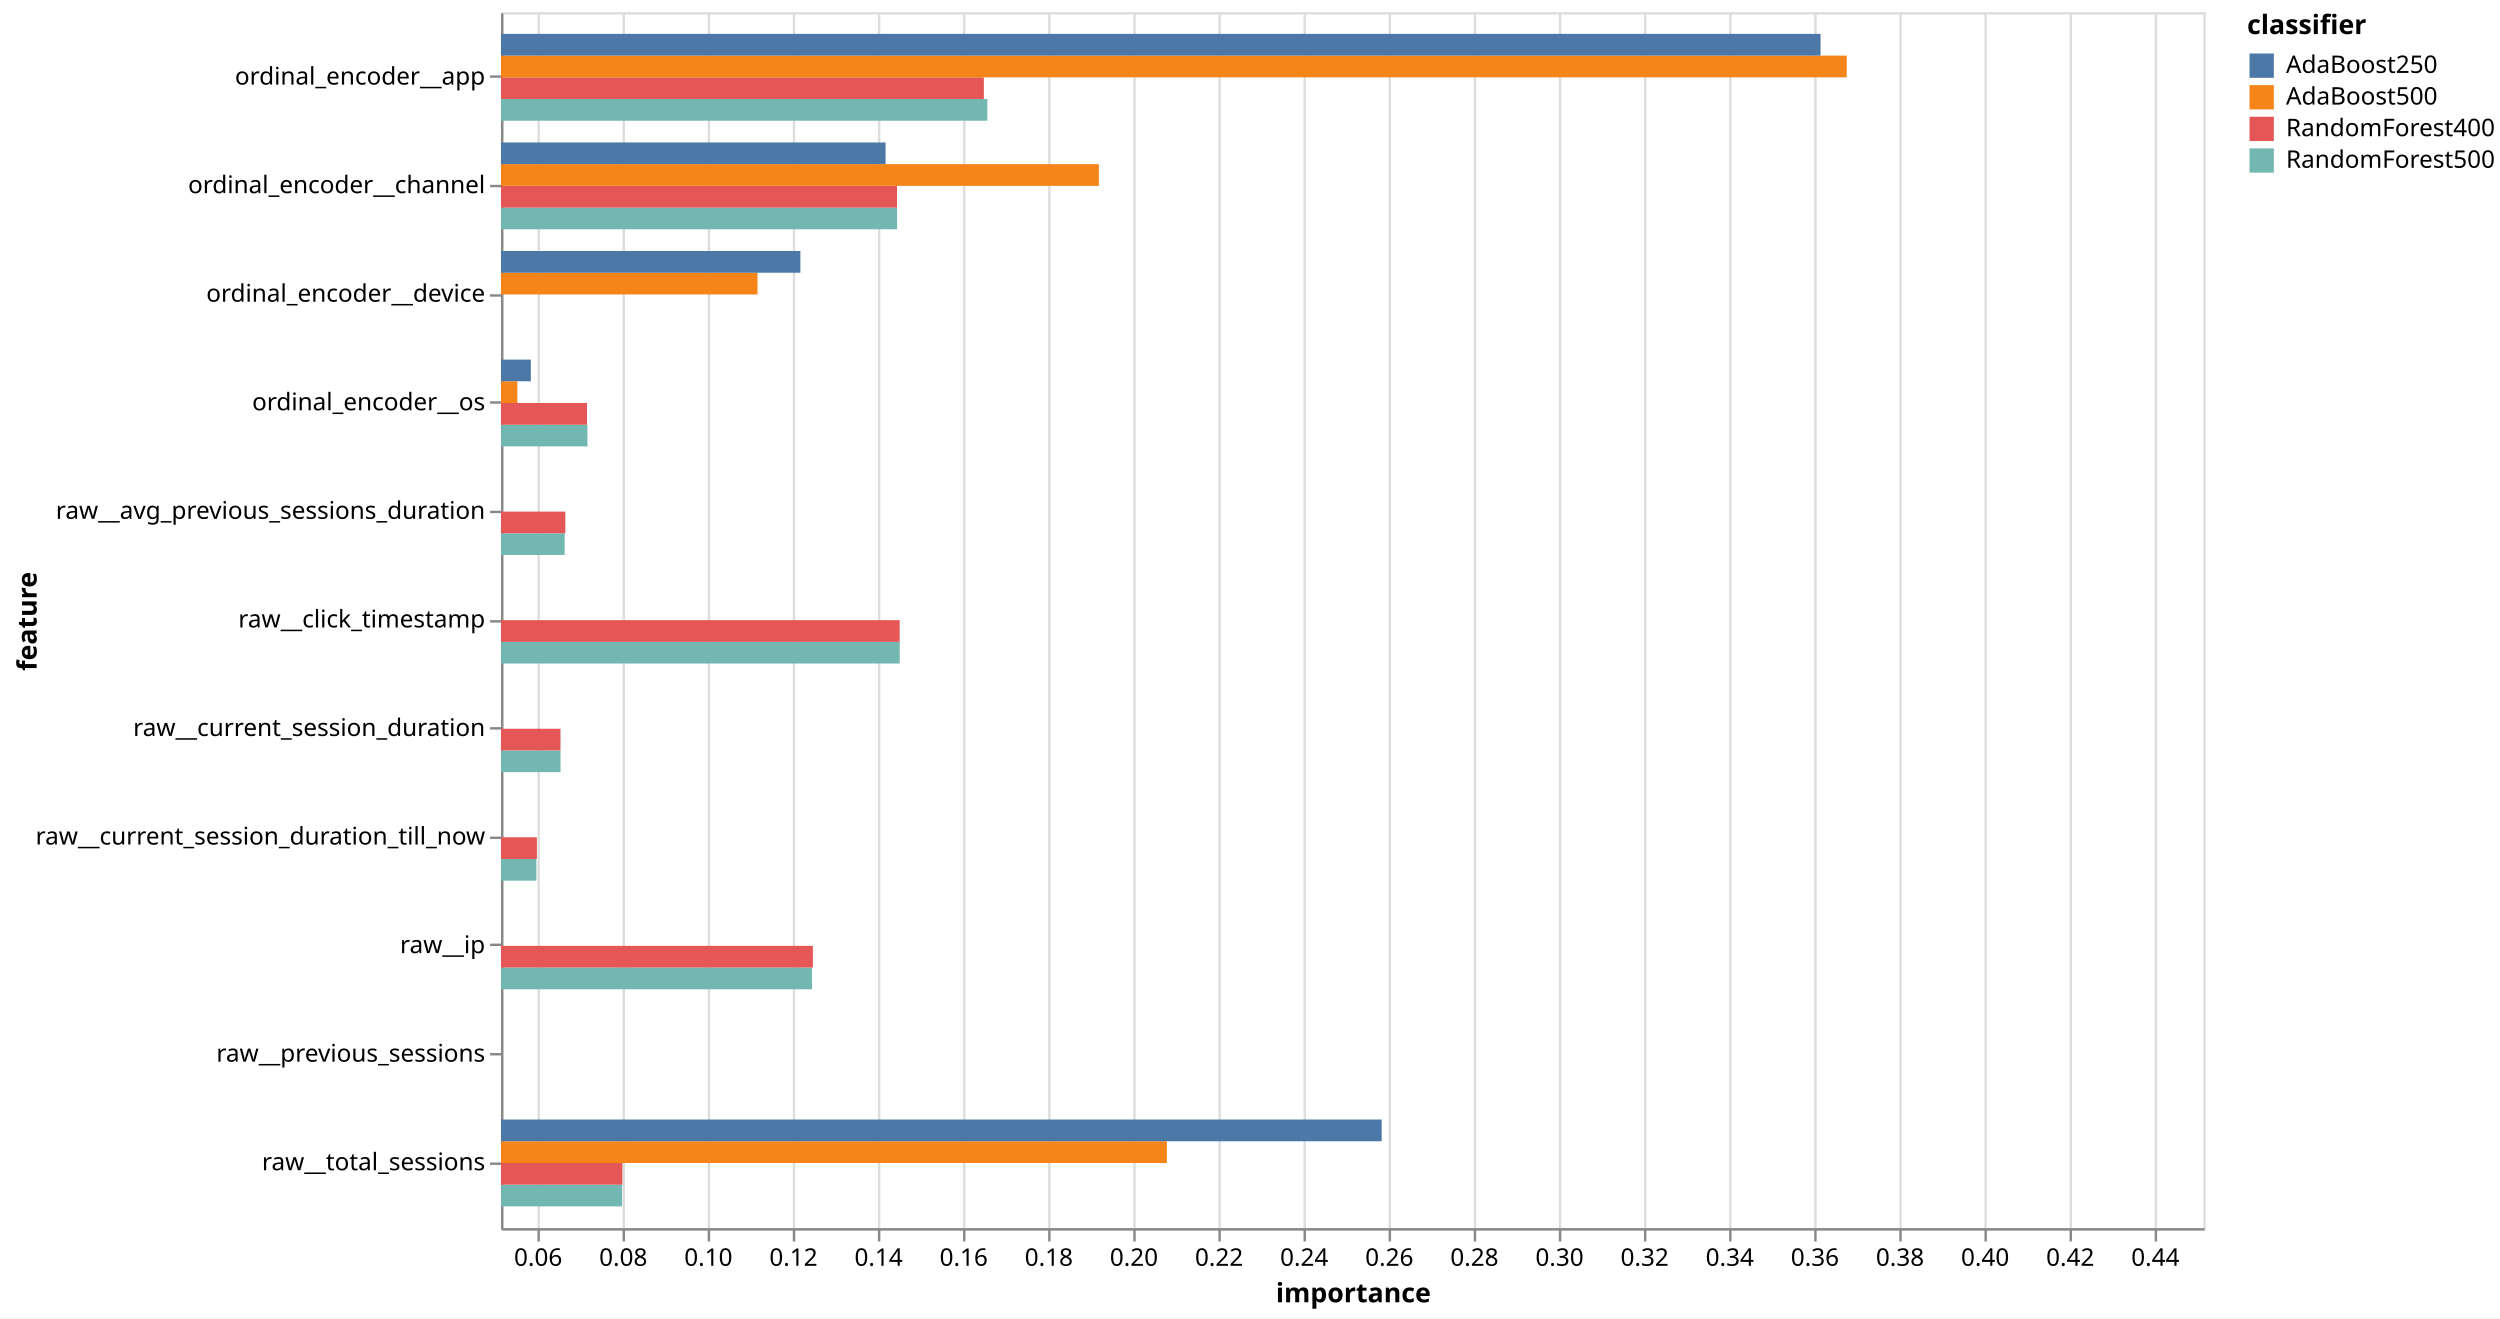
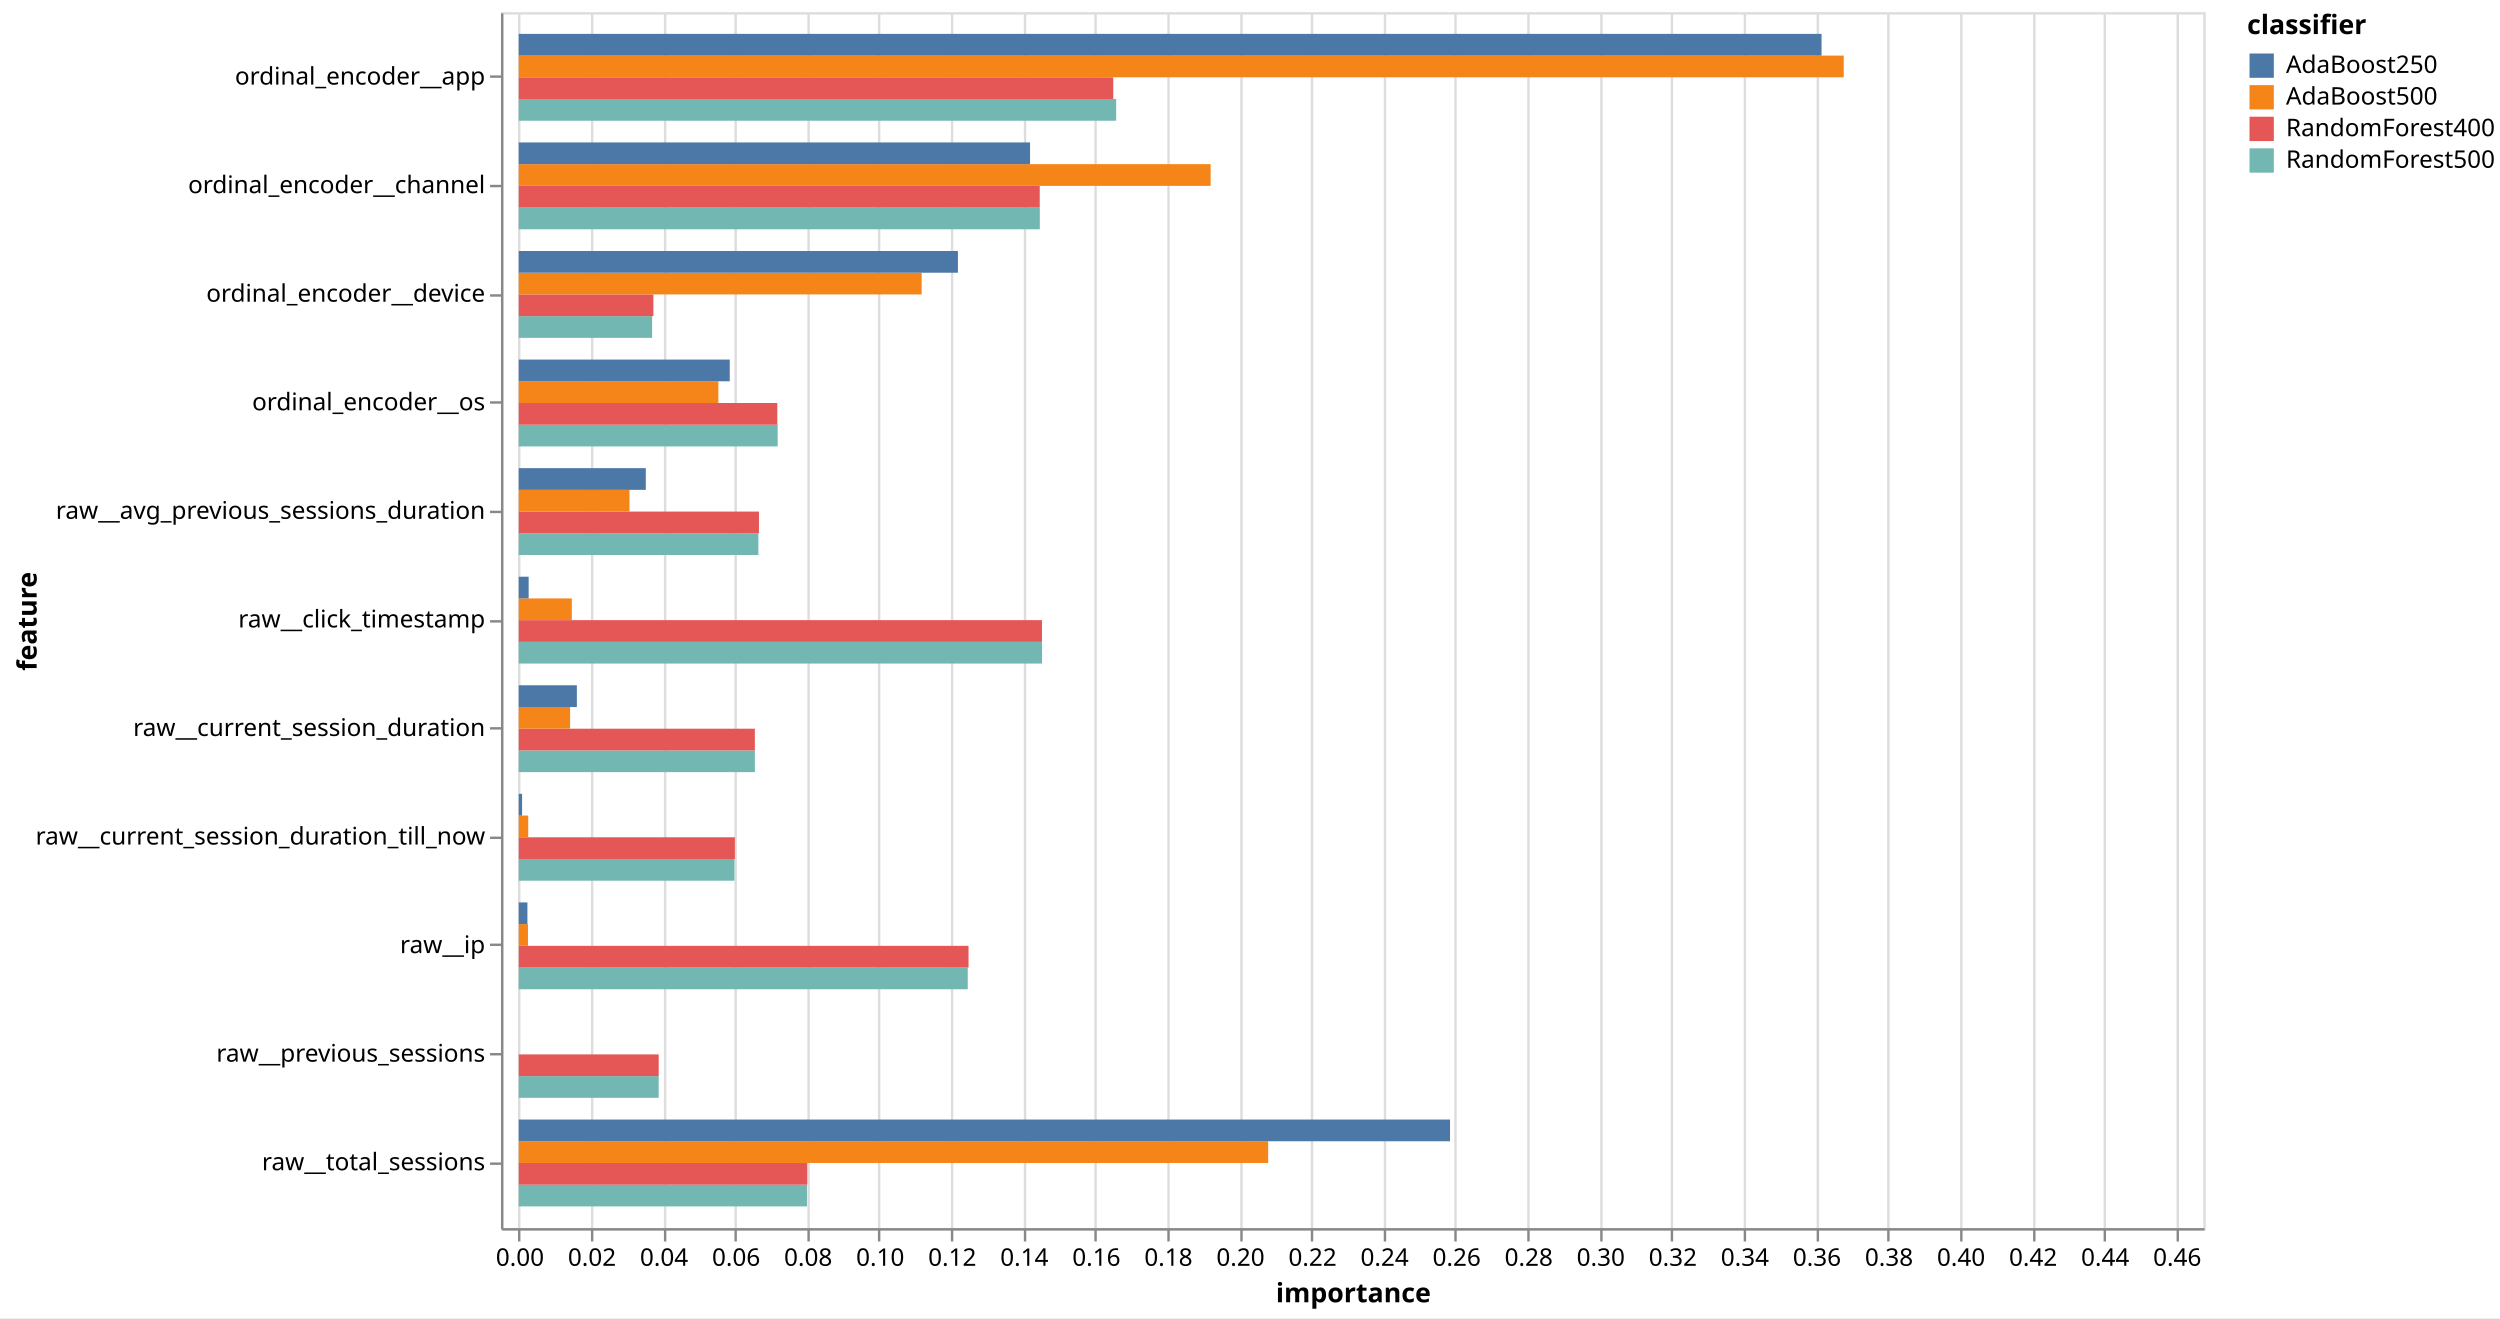
<svg xmlns="http://www.w3.org/2000/svg" version="1.1" class="marks" width="1028" height="542" viewBox="0 0 1028 542">
  <rect width="1028" height="542" fill="white" />
  <g fill="none" stroke-miterlimit="10" transform="translate(206,5)">
    <g class="mark-group role-frame root" role="graphics-object" aria-roledescription="group mark container">
      <g transform="translate(0,0)">
        <path class="background" aria-hidden="true" d="M0.5,0.5h700v500h-700Z" stroke="#ddd" />
        <g>
          <g class="mark-group role-axis" aria-hidden="true">
            <g transform="translate(0.5,500.5)">
              <path class="background" aria-hidden="true" d="M0,0h0v0h0Z" pointer-events="none" />
              <g>
                <g class="mark-rule role-axis-grid" pointer-events="none">
-                   <line transform="translate(260,0)" x2="0" y2="-500" stroke="#ddd" stroke-width="1" opacity="1" />
-                   <line transform="translate(295,0)" x2="0" y2="-500" stroke="#ddd" stroke-width="1" opacity="1" />
-                   <line transform="translate(330,0)" x2="0" y2="-500" stroke="#ddd" stroke-width="1" opacity="1" />
-                   <line transform="translate(365,0)" x2="0" y2="-500" stroke="#ddd" stroke-width="1" opacity="1" />
-                   <line transform="translate(400,0)" x2="0" y2="-500" stroke="#ddd" stroke-width="1" opacity="1" />
-                   <line transform="translate(435,0)" x2="0" y2="-500" stroke="#ddd" stroke-width="1" opacity="1" />
-                   <line transform="translate(470,0)" x2="0" y2="-500" stroke="#ddd" stroke-width="1" opacity="1" />
-                   <line transform="translate(505,0)" x2="0" y2="-500" stroke="#ddd" stroke-width="1" opacity="1" />
-                   <line transform="translate(540,0)" x2="0" y2="-500" stroke="#ddd" stroke-width="1" opacity="1" />
-                   <line transform="translate(575,0)" x2="0" y2="-500" stroke="#ddd" stroke-width="1" opacity="1" />
-                   <line transform="translate(610,0)" x2="0" y2="-500" stroke="#ddd" stroke-width="1" opacity="1" />
-                   <line transform="translate(645,0)" x2="0" y2="-500" stroke="#ddd" stroke-width="1" opacity="1" />
-                   <line transform="translate(680,0)" x2="0" y2="-500" stroke="#ddd" stroke-width="1" opacity="1" />
-                   <line transform="translate(225,0)" x2="0" y2="-500" stroke="#ddd" stroke-width="1" opacity="1" />
-                   <line transform="translate(190,0)" x2="0" y2="-500" stroke="#ddd" stroke-width="1" opacity="1" />
+                   <line transform="translate(67,0)" x2="0" y2="-500" stroke="#ddd" stroke-width="1" opacity="1" />
+                   <line transform="translate(96,0)" x2="0" y2="-500" stroke="#ddd" stroke-width="1" opacity="1" />
+                   <line transform="translate(126,0)" x2="0" y2="-500" stroke="#ddd" stroke-width="1" opacity="1" />
                  <line transform="translate(155,0)" x2="0" y2="-500" stroke="#ddd" stroke-width="1" opacity="1" />
-                   <line transform="translate(120,0)" x2="0" y2="-500" stroke="#ddd" stroke-width="1" opacity="1" />
-                   <line transform="translate(85,0)" x2="0" y2="-500" stroke="#ddd" stroke-width="1" opacity="1" />
-                   <line transform="translate(50,0)" x2="0" y2="-500" stroke="#ddd" stroke-width="1" opacity="1" />
-                   <line transform="translate(15,0)" x2="0" y2="-500" stroke="#ddd" stroke-width="1" opacity="1" />
-                 </g>
-               </g>
-               <path class="foreground" aria-hidden="true" d="" pointer-events="none" display="none" />
-             </g>
-           </g>
-           <g class="mark-group role-axis" role="graphics-symbol" aria-roledescription="axis" aria-label="X-axis titled 'importance' for a linear scale with values from 0.1 to 0.5">
+                   <line transform="translate(185,0)" x2="0" y2="-500" stroke="#ddd" stroke-width="1" opacity="1" />
+                   <line transform="translate(215,0)" x2="0" y2="-500" stroke="#ddd" stroke-width="1" opacity="1" />
+                   <line transform="translate(244,0)" x2="0" y2="-500" stroke="#ddd" stroke-width="1" opacity="1" />
+                   <line transform="translate(274,0)" x2="0" y2="-500" stroke="#ddd" stroke-width="1" opacity="1" />
+                   <line transform="translate(37,0)" x2="0" y2="-500" stroke="#ddd" stroke-width="1" opacity="1" />
+                   <line transform="translate(304,0)" x2="0" y2="-500" stroke="#ddd" stroke-width="1" opacity="1" />
+                   <line transform="translate(333,0)" x2="0" y2="-500" stroke="#ddd" stroke-width="1" opacity="1" />
+                   <line transform="translate(363,0)" x2="0" y2="-500" stroke="#ddd" stroke-width="1" opacity="1" />
+                   <line transform="translate(392,0)" x2="0" y2="-500" stroke="#ddd" stroke-width="1" opacity="1" />
+                   <line transform="translate(422,0)" x2="0" y2="-500" stroke="#ddd" stroke-width="1" opacity="1" />
+                   <line transform="translate(452,0)" x2="0" y2="-500" stroke="#ddd" stroke-width="1" opacity="1" />
+                   <line transform="translate(481,0)" x2="0" y2="-500" stroke="#ddd" stroke-width="1" opacity="1" />
+                   <line transform="translate(511,0)" x2="0" y2="-500" stroke="#ddd" stroke-width="1" opacity="1" />
+                   <line transform="translate(541,0)" x2="0" y2="-500" stroke="#ddd" stroke-width="1" opacity="1" />
+                   <line transform="translate(570,0)" x2="0" y2="-500" stroke="#ddd" stroke-width="1" opacity="1" />
+                   <line transform="translate(600,0)" x2="0" y2="-500" stroke="#ddd" stroke-width="1" opacity="1" />
+                   <line transform="translate(630,0)" x2="0" y2="-500" stroke="#ddd" stroke-width="1" opacity="1" />
+                   <line transform="translate(659,0)" x2="0" y2="-500" stroke="#ddd" stroke-width="1" opacity="1" />
+                   <line transform="translate(689,0)" x2="0" y2="-500" stroke="#ddd" stroke-width="1" opacity="1" />
+                   <line transform="translate(7,0)" x2="0" y2="-500" stroke="#ddd" stroke-width="1" opacity="1" />
+                 </g>
+               </g>
+               <path class="foreground" aria-hidden="true" d="" pointer-events="none" display="none" />
+             </g>
+           </g>
+           <g class="mark-group role-axis" role="graphics-symbol" aria-roledescription="axis" aria-label="X-axis titled 'importance' for a linear scale with values from 0.0 to 0.5">
            <g transform="translate(0.5,500.5)">
              <path class="background" aria-hidden="true" d="M0,0h0v0h0Z" pointer-events="none" />
              <g>
                <g class="mark-rule role-axis-tick" pointer-events="none">
-                   <line transform="translate(260,0)" x2="0" y2="5" stroke="#888" stroke-width="1" opacity="1" />
-                   <line transform="translate(295,0)" x2="0" y2="5" stroke="#888" stroke-width="1" opacity="1" />
-                   <line transform="translate(330,0)" x2="0" y2="5" stroke="#888" stroke-width="1" opacity="1" />
-                   <line transform="translate(365,0)" x2="0" y2="5" stroke="#888" stroke-width="1" opacity="1" />
-                   <line transform="translate(400,0)" x2="0" y2="5" stroke="#888" stroke-width="1" opacity="1" />
-                   <line transform="translate(435,0)" x2="0" y2="5" stroke="#888" stroke-width="1" opacity="1" />
-                   <line transform="translate(470,0)" x2="0" y2="5" stroke="#888" stroke-width="1" opacity="1" />
-                   <line transform="translate(505,0)" x2="0" y2="5" stroke="#888" stroke-width="1" opacity="1" />
-                   <line transform="translate(540,0)" x2="0" y2="5" stroke="#888" stroke-width="1" opacity="1" />
-                   <line transform="translate(575,0)" x2="0" y2="5" stroke="#888" stroke-width="1" opacity="1" />
-                   <line transform="translate(610,0)" x2="0" y2="5" stroke="#888" stroke-width="1" opacity="1" />
-                   <line transform="translate(645,0)" x2="0" y2="5" stroke="#888" stroke-width="1" opacity="1" />
-                   <line transform="translate(680,0)" x2="0" y2="5" stroke="#888" stroke-width="1" opacity="1" />
-                   <line transform="translate(225,0)" x2="0" y2="5" stroke="#888" stroke-width="1" opacity="1" />
-                   <line transform="translate(190,0)" x2="0" y2="5" stroke="#888" stroke-width="1" opacity="1" />
+                   <line transform="translate(67,0)" x2="0" y2="5" stroke="#888" stroke-width="1" opacity="1" />
+                   <line transform="translate(96,0)" x2="0" y2="5" stroke="#888" stroke-width="1" opacity="1" />
+                   <line transform="translate(126,0)" x2="0" y2="5" stroke="#888" stroke-width="1" opacity="1" />
                  <line transform="translate(155,0)" x2="0" y2="5" stroke="#888" stroke-width="1" opacity="1" />
-                   <line transform="translate(120,0)" x2="0" y2="5" stroke="#888" stroke-width="1" opacity="1" />
-                   <line transform="translate(85,0)" x2="0" y2="5" stroke="#888" stroke-width="1" opacity="1" />
-                   <line transform="translate(50,0)" x2="0" y2="5" stroke="#888" stroke-width="1" opacity="1" />
-                   <line transform="translate(15,0)" x2="0" y2="5" stroke="#888" stroke-width="1" opacity="1" />
+                   <line transform="translate(185,0)" x2="0" y2="5" stroke="#888" stroke-width="1" opacity="1" />
+                   <line transform="translate(215,0)" x2="0" y2="5" stroke="#888" stroke-width="1" opacity="1" />
+                   <line transform="translate(244,0)" x2="0" y2="5" stroke="#888" stroke-width="1" opacity="1" />
+                   <line transform="translate(274,0)" x2="0" y2="5" stroke="#888" stroke-width="1" opacity="1" />
+                   <line transform="translate(37,0)" x2="0" y2="5" stroke="#888" stroke-width="1" opacity="1" />
+                   <line transform="translate(304,0)" x2="0" y2="5" stroke="#888" stroke-width="1" opacity="1" />
+                   <line transform="translate(333,0)" x2="0" y2="5" stroke="#888" stroke-width="1" opacity="1" />
+                   <line transform="translate(363,0)" x2="0" y2="5" stroke="#888" stroke-width="1" opacity="1" />
+                   <line transform="translate(392,0)" x2="0" y2="5" stroke="#888" stroke-width="1" opacity="1" />
+                   <line transform="translate(422,0)" x2="0" y2="5" stroke="#888" stroke-width="1" opacity="1" />
+                   <line transform="translate(452,0)" x2="0" y2="5" stroke="#888" stroke-width="1" opacity="1" />
+                   <line transform="translate(481,0)" x2="0" y2="5" stroke="#888" stroke-width="1" opacity="1" />
+                   <line transform="translate(511,0)" x2="0" y2="5" stroke="#888" stroke-width="1" opacity="1" />
+                   <line transform="translate(541,0)" x2="0" y2="5" stroke="#888" stroke-width="1" opacity="1" />
+                   <line transform="translate(570,0)" x2="0" y2="5" stroke="#888" stroke-width="1" opacity="1" />
+                   <line transform="translate(600,0)" x2="0" y2="5" stroke="#888" stroke-width="1" opacity="1" />
+                   <line transform="translate(630,0)" x2="0" y2="5" stroke="#888" stroke-width="1" opacity="1" />
+                   <line transform="translate(659,0)" x2="0" y2="5" stroke="#888" stroke-width="1" opacity="1" />
+                   <line transform="translate(689,0)" x2="0" y2="5" stroke="#888" stroke-width="1" opacity="1" />
+                   <line transform="translate(7,0)" x2="0" y2="5" stroke="#888" stroke-width="1" opacity="1" />
                </g>
                <g class="mark-text role-axis-label" pointer-events="none">
-                   <text text-anchor="middle" transform="translate(259.7859,15)" font-family="sans-serif" font-size="10px" fill="#000" opacity="1">0.20</text>
-                   <text text-anchor="middle" transform="translate(294.7859,15)" font-family="sans-serif" font-size="10px" fill="#000" opacity="1">0.22</text>
-                   <text text-anchor="middle" transform="translate(329.7859,15)" font-family="sans-serif" font-size="10px" fill="#000" opacity="1">0.24</text>
-                   <text text-anchor="middle" transform="translate(364.7859,15)" font-family="sans-serif" font-size="10px" fill="#000" opacity="1">0.26</text>
-                   <text text-anchor="middle" transform="translate(399.7859,15)" font-family="sans-serif" font-size="10px" fill="#000" opacity="1">0.28</text>
-                   <text text-anchor="middle" transform="translate(434.7859,15)" font-family="sans-serif" font-size="10px" fill="#000" opacity="1">0.30</text>
-                   <text text-anchor="middle" transform="translate(469.7859,15)" font-family="sans-serif" font-size="10px" fill="#000" opacity="1">0.32</text>
-                   <text text-anchor="middle" transform="translate(504.7859,15)" font-family="sans-serif" font-size="10px" fill="#000" opacity="1">0.34</text>
-                   <text text-anchor="middle" transform="translate(539.7859,15)" font-family="sans-serif" font-size="10px" fill="#000" opacity="1">0.36</text>
-                   <text text-anchor="middle" transform="translate(574.7859,15)" font-family="sans-serif" font-size="10px" fill="#000" opacity="1">0.38</text>
-                   <text text-anchor="middle" transform="translate(609.7859,15)" font-family="sans-serif" font-size="10px" fill="#000" opacity="1">0.40</text>
-                   <text text-anchor="middle" transform="translate(644.7859,15)" font-family="sans-serif" font-size="10px" fill="#000" opacity="1">0.42</text>
-                   <text text-anchor="middle" transform="translate(679.7859,15)" font-family="sans-serif" font-size="10px" fill="#000" opacity="1">0.44</text>
-                   <text text-anchor="middle" transform="translate(224.7859,15)" font-family="sans-serif" font-size="10px" fill="#000" opacity="1">0.18</text>
-                   <text text-anchor="middle" transform="translate(189.7859,15)" font-family="sans-serif" font-size="10px" fill="#000" opacity="1">0.16</text>
-                   <text text-anchor="middle" transform="translate(154.7859,15)" font-family="sans-serif" font-size="10px" fill="#000" opacity="1">0.14</text>
-                   <text text-anchor="middle" transform="translate(119.7859,15)" font-family="sans-serif" font-size="10px" fill="#000" opacity="1">0.12</text>
-                   <text text-anchor="middle" transform="translate(84.78591,15)" font-family="sans-serif" font-size="10px" fill="#000" opacity="1">0.10</text>
-                   <text text-anchor="middle" transform="translate(49.78591,15)" font-family="sans-serif" font-size="10px" fill="#000" opacity="1">0.08</text>
-                   <text text-anchor="middle" transform="translate(14.78591,15)" font-family="sans-serif" font-size="10px" fill="#000" opacity="1">0.06</text>
+                   <text text-anchor="middle" transform="translate(66.56225,15)" font-family="sans-serif" font-size="10px" fill="#000" opacity="1">0.04</text>
+                   <text text-anchor="middle" transform="translate(96.19158,15)" font-family="sans-serif" font-size="10px" fill="#000" opacity="1">0.06</text>
+                   <text text-anchor="middle" transform="translate(125.8209,15)" font-family="sans-serif" font-size="10px" fill="#000" opacity="1">0.08</text>
+                   <text text-anchor="middle" transform="translate(155.4502,15)" font-family="sans-serif" font-size="10px" fill="#000" opacity="1">0.10</text>
+                   <text text-anchor="middle" transform="translate(185.0796,15)" font-family="sans-serif" font-size="10px" fill="#000" opacity="1">0.12</text>
+                   <text text-anchor="middle" transform="translate(214.7089,15)" font-family="sans-serif" font-size="10px" fill="#000" opacity="1">0.14</text>
+                   <text text-anchor="middle" transform="translate(244.3382,15)" font-family="sans-serif" font-size="10px" fill="#000" opacity="1">0.16</text>
+                   <text text-anchor="middle" transform="translate(273.9675,15)" font-family="sans-serif" font-size="10px" fill="#000" opacity="1">0.18</text>
+                   <text text-anchor="middle" transform="translate(36.93292,15)" font-family="sans-serif" font-size="10px" fill="#000" opacity="1">0.02</text>
+                   <text text-anchor="middle" transform="translate(303.5969,15)" font-family="sans-serif" font-size="10px" fill="#000" opacity="1">0.20</text>
+                   <text text-anchor="middle" transform="translate(333.2262,15)" font-family="sans-serif" font-size="10px" fill="#000" opacity="1">0.22</text>
+                   <text text-anchor="middle" transform="translate(362.8555,15)" font-family="sans-serif" font-size="10px" fill="#000" opacity="1">0.24</text>
+                   <text text-anchor="middle" transform="translate(392.4849,15)" font-family="sans-serif" font-size="10px" fill="#000" opacity="1">0.26</text>
+                   <text text-anchor="middle" transform="translate(422.1142,15)" font-family="sans-serif" font-size="10px" fill="#000" opacity="1">0.28</text>
+                   <text text-anchor="middle" transform="translate(451.7435,15)" font-family="sans-serif" font-size="10px" fill="#000" opacity="1">0.30</text>
+                   <text text-anchor="middle" transform="translate(481.3728,15)" font-family="sans-serif" font-size="10px" fill="#000" opacity="1">0.32</text>
+                   <text text-anchor="middle" transform="translate(511.0022,15)" font-family="sans-serif" font-size="10px" fill="#000" opacity="1">0.34</text>
+                   <text text-anchor="middle" transform="translate(540.6315,15)" font-family="sans-serif" font-size="10px" fill="#000" opacity="1">0.36</text>
+                   <text text-anchor="middle" transform="translate(570.2608,15)" font-family="sans-serif" font-size="10px" fill="#000" opacity="1">0.38</text>
+                   <text text-anchor="middle" transform="translate(599.8902,15)" font-family="sans-serif" font-size="10px" fill="#000" opacity="1">0.40</text>
+                   <text text-anchor="middle" transform="translate(629.5195,15)" font-family="sans-serif" font-size="10px" fill="#000" opacity="1">0.42</text>
+                   <text text-anchor="middle" transform="translate(659.1488,15)" font-family="sans-serif" font-size="10px" fill="#000" opacity="1">0.44</text>
+                   <text text-anchor="middle" transform="translate(688.7781,15)" font-family="sans-serif" font-size="10px" fill="#000" opacity="1">0.46</text>
+                   <text text-anchor="middle" transform="translate(7.303592,15)" font-family="sans-serif" font-size="10px" fill="#000" opacity="1">0.00</text>
                </g>
                <g class="mark-rule role-axis-domain" pointer-events="none">
                  <line transform="translate(0,0)" x2="700" y2="0" stroke="#888" stroke-width="1" opacity="1" />
                </g>
                <g class="mark-text role-axis-title" pointer-events="none">
                  <text text-anchor="middle" transform="translate(350,30)" font-family="sans-serif" font-size="11px" font-weight="bold" fill="#000" opacity="1">importance</text>
                </g>
              </g>
              <path class="foreground" aria-hidden="true" d="" pointer-events="none" display="none" />
            </g>
          </g>
          <g class="mark-group role-axis" role="graphics-symbol" aria-roledescription="axis" aria-label="Y-axis titled 'feature' for a discrete scale with 11 values: ordinal_encoder__app, ordinal_encoder__channel, ordinal_encoder__device, ordinal_encoder__os, raw__avg_previous_sessions_duration, ending with raw__total_sessions">
            <g transform="translate(0.5,0.5)">
              <path class="background" aria-hidden="true" d="M0,0h0v0h0Z" pointer-events="none" />
              <g>
                <g class="mark-rule role-axis-tick" pointer-events="none">
                  <line transform="translate(0,26)" x2="-5" y2="0" stroke="#888" stroke-width="1" opacity="1" />
                  <line transform="translate(0,71)" x2="-5" y2="0" stroke="#888" stroke-width="1" opacity="1" />
                  <line transform="translate(0,116)" x2="-5" y2="0" stroke="#888" stroke-width="1" opacity="1" />
                  <line transform="translate(0,160)" x2="-5" y2="0" stroke="#888" stroke-width="1" opacity="1" />
                  <line transform="translate(0,205)" x2="-5" y2="0" stroke="#888" stroke-width="1" opacity="1" />
                  <line transform="translate(0,250)" x2="-5" y2="0" stroke="#888" stroke-width="1" opacity="1" />
                  <line transform="translate(0,294)" x2="-5" y2="0" stroke="#888" stroke-width="1" opacity="1" />
                  <line transform="translate(0,339)" x2="-5" y2="0" stroke="#888" stroke-width="1" opacity="1" />
                  <line transform="translate(0,383)" x2="-5" y2="0" stroke="#888" stroke-width="1" opacity="1" />
                  <line transform="translate(0,428)" x2="-5" y2="0" stroke="#888" stroke-width="1" opacity="1" />
                  <line transform="translate(0,473)" x2="-5" y2="0" stroke="#888" stroke-width="1" opacity="1" />
                </g>
                <g class="mark-text role-axis-label" pointer-events="none">
                  <text text-anchor="end" transform="translate(-7,29.28571)" font-family="sans-serif" font-size="10px" fill="#000" opacity="1">ordinal_encoder__app</text>
                  <text text-anchor="end" transform="translate(-7,73.92857)" font-family="sans-serif" font-size="10px" fill="#000" opacity="1">ordinal_encoder__channel</text>
                  <text text-anchor="end" transform="translate(-7,118.5714)" font-family="sans-serif" font-size="10px" fill="#000" opacity="1">ordinal_encoder__device</text>
                  <text text-anchor="end" transform="translate(-7,163.2143)" font-family="sans-serif" font-size="10px" fill="#000" opacity="1">ordinal_encoder__os</text>
                  <text text-anchor="end" transform="translate(-7,207.8571)" font-family="sans-serif" font-size="10px" fill="#000" opacity="1">raw__avg_previous_sessions_duration</text>
                  <text text-anchor="end" transform="translate(-7,252.5)" font-family="sans-serif" font-size="10px" fill="#000" opacity="1">raw__click_timestamp</text>
                  <text text-anchor="end" transform="translate(-7,297.1429)" font-family="sans-serif" font-size="10px" fill="#000" opacity="1">raw__current_session_duration</text>
                  <text text-anchor="end" transform="translate(-7,341.7857)" font-family="sans-serif" font-size="10px" fill="#000" opacity="1">raw__current_session_duration_till_now</text>
                  <text text-anchor="end" transform="translate(-7,386.4286)" font-family="sans-serif" font-size="10px" fill="#000" opacity="1">raw__ip</text>
                  <text text-anchor="end" transform="translate(-7,431.0714)" font-family="sans-serif" font-size="10px" fill="#000" opacity="1">raw__previous_sessions</text>
                  <text text-anchor="end" transform="translate(-7,475.7143)" font-family="sans-serif" font-size="10px" fill="#000" opacity="1">raw__total_sessions</text>
                </g>
                <g class="mark-rule role-axis-domain" pointer-events="none">
                  <line transform="translate(0,0)" x2="0" y2="500" stroke="#888" stroke-width="1" opacity="1" />
                </g>
                <g class="mark-text role-axis-title" pointer-events="none">
                  <text text-anchor="middle" transform="translate(-189.4375,250) rotate(-90) translate(0,-2)" font-family="sans-serif" font-size="11px" font-weight="bold" fill="#000" opacity="1">feature</text>
                </g>
              </g>
              <path class="foreground" aria-hidden="true" d="" pointer-events="none" display="none" />
            </g>
          </g>
          <g class="mark-rect role-mark marks" clip-path="url(#clip1)" role="graphics-object" aria-roledescription="rect mark container">
-             <path aria-label="importance: 0.124626860156; feature: raw__ip; classifier: RandomForest500" role="graphics-symbol" aria-roledescription="bar" d="M-90.214,392.857h218.097v8.929h-218.097Z" fill="#72b7b2" />
-             <path aria-label="importance: 0.145241744261; feature: raw__click_timestamp; classifier: RandomForest500" role="graphics-symbol" aria-roledescription="bar" d="M-90.214,258.929h254.173v8.929h-254.173Z" fill="#72b7b2" />
-             <path aria-label="importance: 0.0388418298091; feature: raw__previous_sessions; classifier: RandomForest500" role="graphics-symbol" aria-roledescription="bar" d="M-90.214,437.5h67.973v8.929h-67.973Z" fill="#72b7b2" />
-             <path aria-label="importance: 0.0800042689623; feature: raw__total_sessions; classifier: RandomForest500" role="graphics-symbol" aria-roledescription="bar" d="M-90.214,482.143h140.007v8.929h-140.007Z" fill="#72b7b2" />
-             <path aria-label="importance: 0.0598696505897; feature: raw__current_session_duration_till_now; classifier: RandomForest500" role="graphics-symbol" aria-roledescription="bar" d="M-90.214,348.214h104.772v8.929h-104.772Z" fill="#72b7b2" />
-             <path aria-label="importance: 0.0655412132693; feature: raw__current_session_duration; classifier: RandomForest500" role="graphics-symbol" aria-roledescription="bar" d="M-90.214,303.571h114.697v8.929h-114.697Z" fill="#72b7b2" />
-             <path aria-label="importance: 0.0665210976386; feature: raw__avg_previous_sessions_duration; classifier: RandomForest500" role="graphics-symbol" aria-roledescription="bar" d="M-90.214,214.286h116.412v8.929h-116.412Z" fill="#72b7b2" />
-             <path aria-label="importance: 0.165827783514; feature: ordinal_encoder__app; classifier: RandomForest500" role="graphics-symbol" aria-roledescription="bar" d="M-90.214,35.714h290.199v8.929h-290.199Z" fill="#72b7b2" />
-             <path aria-label="importance: 0.0370236417882; feature: ordinal_encoder__device; classifier: RandomForest500" role="graphics-symbol" aria-roledescription="bar" d="M-90.214,125h64.791v8.929h-64.791Z" fill="#72b7b2" />
-             <path aria-label="importance: 0.0718683300948; feature: ordinal_encoder__os; classifier: RandomForest500" role="graphics-symbol" aria-roledescription="bar" d="M-90.214,169.643h125.77v8.929h-125.77Z" fill="#72b7b2" />
-             <path aria-label="importance: 0.144633579917; feature: ordinal_encoder__channel; classifier: RandomForest500" role="graphics-symbol" aria-roledescription="bar" d="M-90.214,80.357h253.109v8.929h-253.109Z" fill="#72b7b2" />
-             <path aria-label="importance: 0.124846231185; feature: raw__ip; classifier: RandomForest400" role="graphics-symbol" aria-roledescription="bar" d="M-90.214,383.929h218.481v8.929h-218.481Z" fill="#e45756" />
-             <path aria-label="importance: 0.145232747104; feature: raw__click_timestamp; classifier: RandomForest400" role="graphics-symbol" aria-roledescription="bar" d="M-90.214,250h254.157v8.929h-254.157Z" fill="#e45756" />
-             <path aria-label="importance: 0.038850377627; feature: raw__previous_sessions; classifier: RandomForest400" role="graphics-symbol" aria-roledescription="bar" d="M-90.214,428.571h67.988v8.929h-67.988Z" fill="#e45756" />
-             <path aria-label="importance: 0.0800829089342; feature: raw__total_sessions; classifier: RandomForest400" role="graphics-symbol" aria-roledescription="bar" d="M-90.214,473.214h140.145v8.929h-140.145Z" fill="#e45756" />
-             <path aria-label="importance: 0.0599933927588; feature: raw__current_session_duration_till_now; classifier: RandomForest400" role="graphics-symbol" aria-roledescription="bar" d="M-90.214,339.286h104.988v8.929h-104.988Z" fill="#e45756" />
-             <path aria-label="importance: 0.0655385188008; feature: raw__current_session_duration; classifier: RandomForest400" role="graphics-symbol" aria-roledescription="bar" d="M-90.214,294.643h114.692v8.929h-114.692Z" fill="#e45756" />
-             <path aria-label="importance: 0.0666775033704; feature: raw__avg_previous_sessions_duration; classifier: RandomForest400" role="graphics-symbol" aria-roledescription="bar" d="M-90.214,205.357h116.686v8.929h-116.686Z" fill="#e45756" />
-             <path aria-label="importance: 0.165019157984; feature: ordinal_encoder__app; classifier: RandomForest400" role="graphics-symbol" aria-roledescription="bar" d="M-90.214,26.786h288.784v8.929h-288.784Z" fill="#e45756" />
-             <path aria-label="importance: 0.0373763642809; feature: ordinal_encoder__device; classifier: RandomForest400" role="graphics-symbol" aria-roledescription="bar" d="M-90.214,116.071h65.409v8.929h-65.409Z" fill="#e45756" />
-             <path aria-label="importance: 0.0717729024284; feature: ordinal_encoder__os; classifier: RandomForest400" role="graphics-symbol" aria-roledescription="bar" d="M-90.214,160.714h125.603v8.929h-125.603Z" fill="#e45756" />
-             <path aria-label="importance: 0.144609895527; feature: ordinal_encoder__channel; classifier: RandomForest400" role="graphics-symbol" aria-roledescription="bar" d="M-90.214,71.429h253.067v8.929h-253.067Z" fill="#e45756" />
-             <path aria-label="importance: 0.0025662948669; feature: raw__ip; classifier: AdaBoost500" role="graphics-symbol" aria-roledescription="bar" d="M-90.214,375h4.491v8.929h-4.491Z" fill="#f58518" />
-             <path aria-label="importance: 0.0147300464058; feature: raw__click_timestamp; classifier: AdaBoost500" role="graphics-symbol" aria-roledescription="bar" d="M-90.214,241.071h25.778v8.929h-25.778Z" fill="#f58518" />
-             <path aria-label="importance: 0; feature: raw__previous_sessions; classifier: AdaBoost500" role="graphics-symbol" aria-roledescription="bar" d="M-90.214,419.643h0v8.929h0Z" fill="#f58518" />
-             <path aria-label="importance: 0.208015264353; feature: raw__total_sessions; classifier: AdaBoost500" role="graphics-symbol" aria-roledescription="bar" d="M-90.214,464.286h364.027v8.929h-364.027Z" fill="#f58518" />
-             <path aria-label="importance: 0.00263397327511; feature: raw__current_session_duration_till_now; classifier: AdaBoost500" role="graphics-symbol" aria-roledescription="bar" d="M-90.214,330.357h4.609v8.929h-4.609Z" fill="#f58518" />
-             <path aria-label="importance: 0.014255489468; feature: raw__current_session_duration; classifier: AdaBoost500" role="graphics-symbol" aria-roledescription="bar" d="M-90.214,285.714h24.947v8.929h-24.947Z" fill="#f58518" />
-             <path aria-label="importance: 0.0307425750995; feature: raw__avg_previous_sessions_duration; classifier: AdaBoost500" role="graphics-symbol" aria-roledescription="bar" d="M-90.214,196.429h53.8v8.929h-53.8Z" fill="#f58518" />
-             <path aria-label="importance: 0.367769270225; feature: ordinal_encoder__app; classifier: AdaBoost500" role="graphics-symbol" aria-roledescription="bar" d="M-90.214,17.857h643.596v8.929h-643.596Z" fill="#f58518" />
-             <path aria-label="importance: 0.111833458841; feature: ordinal_encoder__device; classifier: AdaBoost500" role="graphics-symbol" aria-roledescription="bar" d="M-90.214,107.143h195.709v8.929h-195.709Z" fill="#f58518" />
-             <path aria-label="importance: 0.0554099959359; feature: ordinal_encoder__os; classifier: AdaBoost500" role="graphics-symbol" aria-roledescription="bar" d="M-90.214,151.786h96.967v8.929h-96.967Z" fill="#f58518" />
-             <path aria-label="importance: 0.192043631529; feature: ordinal_encoder__channel; classifier: AdaBoost500" role="graphics-symbol" aria-roledescription="bar" d="M-90.214,62.5h336.076v8.929h-336.076Z" fill="#f58518" />
-             <path aria-label="importance: 0.00240956040114; feature: raw__ip; classifier: AdaBoost250" role="graphics-symbol" aria-roledescription="bar" d="M-90.214,366.071h4.217v8.929h-4.217Z" fill="#4c78a8" />
-             <path aria-label="importance: 0.00275377756371; feature: raw__click_timestamp; classifier: AdaBoost250" role="graphics-symbol" aria-roledescription="bar" d="M-90.214,232.143h4.819v8.929h-4.819Z" fill="#4c78a8" />
-             <path aria-label="importance: 0; feature: raw__previous_sessions; classifier: AdaBoost250" role="graphics-symbol" aria-roledescription="bar" d="M-90.214,410.714h0v8.929h0Z" fill="#4c78a8" />
-             <path aria-label="importance: 0.258492815066; feature: raw__total_sessions; classifier: AdaBoost250" role="graphics-symbol" aria-roledescription="bar" d="M-90.214,455.357h452.362v8.929h-452.362Z" fill="#4c78a8" />
-             <path aria-label="importance: 0.000930465765678; feature: raw__current_session_duration_till_now; classifier: AdaBoost250" role="graphics-symbol" aria-roledescription="bar" d="M-90.214,321.429h1.628v8.929h-1.628Z" fill="#4c78a8" />
-             <path aria-label="importance: 0.0161349865059; feature: raw__current_session_duration; classifier: AdaBoost250" role="graphics-symbol" aria-roledescription="bar" d="M-90.214,276.786h28.236v8.929h-28.236Z" fill="#4c78a8" />
-             <path aria-label="importance: 0.0352712053629; feature: raw__avg_previous_sessions_duration; classifier: AdaBoost250" role="graphics-symbol" aria-roledescription="bar" d="M-90.214,187.5h61.725v8.929h-61.725Z" fill="#4c78a8" />
-             <path aria-label="importance: 0.361611414887; feature: ordinal_encoder__app; classifier: AdaBoost250" role="graphics-symbol" aria-roledescription="bar" d="M-90.214,8.929h632.82v8.929h-632.82Z" fill="#4c78a8" />
-             <path aria-label="importance: 0.121901895129; feature: ordinal_encoder__device; classifier: AdaBoost250" role="graphics-symbol" aria-roledescription="bar" d="M-90.214,98.214h213.328v8.929h-213.328Z" fill="#4c78a8" />
-             <path aria-label="importance: 0.0585722715697; feature: ordinal_encoder__os; classifier: AdaBoost250" role="graphics-symbol" aria-roledescription="bar" d="M-90.214,142.857h102.501v8.929h-102.501Z" fill="#4c78a8" />
-             <path aria-label="importance: 0.141921607749; feature: ordinal_encoder__channel; classifier: AdaBoost250" role="graphics-symbol" aria-roledescription="bar" d="M-90.214,53.571h248.363v8.929h-248.363Z" fill="#4c78a8" />
+             <path aria-label="importance: 0.124626860156; feature: raw__ip; classifier: RandomForest500" role="graphics-symbol" aria-roledescription="bar" d="M7.304,392.857h184.631v8.929h-184.631Z" fill="#72b7b2" />
+             <path aria-label="importance: 0.145241744261; feature: raw__click_timestamp; classifier: RandomForest500" role="graphics-symbol" aria-roledescription="bar" d="M7.304,258.929h215.171v8.929h-215.171Z" fill="#72b7b2" />
+             <path aria-label="importance: 0.0388418298091; feature: raw__previous_sessions; classifier: RandomForest500" role="graphics-symbol" aria-roledescription="bar" d="M7.304,437.5h57.543v8.929h-57.543Z" fill="#72b7b2" />
+             <path aria-label="importance: 0.0800042689623; feature: raw__total_sessions; classifier: RandomForest500" role="graphics-symbol" aria-roledescription="bar" d="M7.304,482.143h118.524v8.929h-118.524Z" fill="#72b7b2" />
+             <path aria-label="importance: 0.0598696505897; feature: raw__current_session_duration_till_now; classifier: RandomForest500" role="graphics-symbol" aria-roledescription="bar" d="M7.304,348.214h88.695v8.929h-88.695Z" fill="#72b7b2" />
+             <path aria-label="importance: 0.0655412132693; feature: raw__current_session_duration; classifier: RandomForest500" role="graphics-symbol" aria-roledescription="bar" d="M7.304,303.571h97.097v8.929h-97.097Z" fill="#72b7b2" />
+             <path aria-label="importance: 0.0665210976386; feature: raw__avg_previous_sessions_duration; classifier: RandomForest500" role="graphics-symbol" aria-roledescription="bar" d="M7.304,214.286h98.549v8.929h-98.549Z" fill="#72b7b2" />
+             <path aria-label="importance: 0.165827783514; feature: ordinal_encoder__app; classifier: RandomForest500" role="graphics-symbol" aria-roledescription="bar" d="M7.304,35.714h245.668v8.929h-245.668Z" fill="#72b7b2" />
+             <path aria-label="importance: 0.0370236417882; feature: ordinal_encoder__device; classifier: RandomForest500" role="graphics-symbol" aria-roledescription="bar" d="M7.304,125h54.849v8.929h-54.849Z" fill="#72b7b2" />
+             <path aria-label="importance: 0.0718683300948; feature: ordinal_encoder__os; classifier: RandomForest500" role="graphics-symbol" aria-roledescription="bar" d="M7.304,169.643h106.471v8.929h-106.471Z" fill="#72b7b2" />
+             <path aria-label="importance: 0.144633579917; feature: ordinal_encoder__channel; classifier: RandomForest500" role="graphics-symbol" aria-roledescription="bar" d="M7.304,80.357h214.27v8.929h-214.27Z" fill="#72b7b2" />
+             <path aria-label="importance: 0.124846231185; feature: raw__ip; classifier: RandomForest400" role="graphics-symbol" aria-roledescription="bar" d="M7.304,383.929h184.955v8.929h-184.955Z" fill="#e45756" />
+             <path aria-label="importance: 0.145232747104; feature: raw__click_timestamp; classifier: RandomForest400" role="graphics-symbol" aria-roledescription="bar" d="M7.304,250h215.157v8.929h-215.157Z" fill="#e45756" />
+             <path aria-label="importance: 0.038850377627; feature: raw__previous_sessions; classifier: RandomForest400" role="graphics-symbol" aria-roledescription="bar" d="M7.304,428.571h57.556v8.929h-57.556Z" fill="#e45756" />
+             <path aria-label="importance: 0.0800829089342; feature: raw__total_sessions; classifier: RandomForest400" role="graphics-symbol" aria-roledescription="bar" d="M7.304,473.214h118.64v8.929h-118.64Z" fill="#e45756" />
+             <path aria-label="importance: 0.0599933927588; feature: raw__current_session_duration_till_now; classifier: RandomForest400" role="graphics-symbol" aria-roledescription="bar" d="M7.304,339.286h88.878v8.929h-88.878Z" fill="#e45756" />
+             <path aria-label="importance: 0.0655385188008; feature: raw__current_session_duration; classifier: RandomForest400" role="graphics-symbol" aria-roledescription="bar" d="M7.304,294.643h97.093v8.929h-97.093Z" fill="#e45756" />
+             <path aria-label="importance: 0.0666775033704; feature: raw__avg_previous_sessions_duration; classifier: RandomForest400" role="graphics-symbol" aria-roledescription="bar" d="M7.304,205.357h98.78v8.929h-98.78Z" fill="#e45756" />
+             <path aria-label="importance: 0.165019157984; feature: ordinal_encoder__app; classifier: RandomForest400" role="graphics-symbol" aria-roledescription="bar" d="M7.304,26.786h244.47v8.929h-244.47Z" fill="#e45756" />
+             <path aria-label="importance: 0.0373763642809; feature: ordinal_encoder__device; classifier: RandomForest400" role="graphics-symbol" aria-roledescription="bar" d="M7.304,116.071h55.372v8.929h-55.372Z" fill="#e45756" />
+             <path aria-label="importance: 0.0717729024284; feature: ordinal_encoder__os; classifier: RandomForest400" role="graphics-symbol" aria-roledescription="bar" d="M7.304,160.714h106.329v8.929h-106.329Z" fill="#e45756" />
+             <path aria-label="importance: 0.144609895527; feature: ordinal_encoder__channel; classifier: RandomForest400" role="graphics-symbol" aria-roledescription="bar" d="M7.304,71.429h214.235v8.929h-214.235Z" fill="#e45756" />
+             <path aria-label="importance: 0.0025662948669; feature: raw__ip; classifier: AdaBoost500" role="graphics-symbol" aria-roledescription="bar" d="M7.304,375h3.802v8.929h-3.802Z" fill="#f58518" />
+             <path aria-label="importance: 0.0147300464058; feature: raw__click_timestamp; classifier: AdaBoost500" role="graphics-symbol" aria-roledescription="bar" d="M7.304,241.071h21.822v8.929h-21.822Z" fill="#f58518" />
+             <path aria-label="importance: 0; feature: raw__previous_sessions; classifier: AdaBoost500" role="graphics-symbol" aria-roledescription="bar" d="M7.304,419.643h0v8.929h0Z" fill="#f58518" />
+             <path aria-label="importance: 0.208015264353; feature: raw__total_sessions; classifier: AdaBoost500" role="graphics-symbol" aria-roledescription="bar" d="M7.304,464.286h308.168v8.929h-308.168Z" fill="#f58518" />
+             <path aria-label="importance: 0.00263397327511; feature: raw__current_session_duration_till_now; classifier: AdaBoost500" role="graphics-symbol" aria-roledescription="bar" d="M7.304,330.357h3.902v8.929h-3.902Z" fill="#f58518" />
+             <path aria-label="importance: 0.014255489468; feature: raw__current_session_duration; classifier: AdaBoost500" role="graphics-symbol" aria-roledescription="bar" d="M7.304,285.714h21.119v8.929h-21.119Z" fill="#f58518" />
+             <path aria-label="importance: 0.0307425750995; feature: raw__avg_previous_sessions_duration; classifier: AdaBoost500" role="graphics-symbol" aria-roledescription="bar" d="M7.304,196.429h45.544v8.929h-45.544Z" fill="#f58518" />
+             <path aria-label="importance: 0.367769270225; feature: ordinal_encoder__app; classifier: AdaBoost500" role="graphics-symbol" aria-roledescription="bar" d="M7.304,17.857h544.838v8.929h-544.838Z" fill="#f58518" />
+             <path aria-label="importance: 0.111833458841; feature: ordinal_encoder__device; classifier: AdaBoost500" role="graphics-symbol" aria-roledescription="bar" d="M7.304,107.143h165.678v8.929h-165.678Z" fill="#f58518" />
+             <path aria-label="importance: 0.0554099959359; feature: ordinal_encoder__os; classifier: AdaBoost500" role="graphics-symbol" aria-roledescription="bar" d="M7.304,151.786h82.088v8.929h-82.088Z" fill="#f58518" />
+             <path aria-label="importance: 0.192043631529; feature: ordinal_encoder__channel; classifier: AdaBoost500" role="graphics-symbol" aria-roledescription="bar" d="M7.304,62.5h284.506v8.929h-284.506Z" fill="#f58518" />
+             <path aria-label="importance: 0.00240956040114; feature: raw__ip; classifier: AdaBoost250" role="graphics-symbol" aria-roledescription="bar" d="M7.304,366.071h3.57v8.929h-3.57Z" fill="#4c78a8" />
+             <path aria-label="importance: 0.00275377756371; feature: raw__click_timestamp; classifier: AdaBoost250" role="graphics-symbol" aria-roledescription="bar" d="M7.304,232.143h4.08v8.929h-4.08Z" fill="#4c78a8" />
+             <path aria-label="importance: 0; feature: raw__previous_sessions; classifier: AdaBoost250" role="graphics-symbol" aria-roledescription="bar" d="M7.304,410.714h0v8.929h0Z" fill="#4c78a8" />
+             <path aria-label="importance: 0.258492815066; feature: raw__total_sessions; classifier: AdaBoost250" role="graphics-symbol" aria-roledescription="bar" d="M7.304,455.357h382.948v8.929h-382.948Z" fill="#4c78a8" />
+             <path aria-label="importance: 0.000930465765678; feature: raw__current_session_duration_till_now; classifier: AdaBoost250" role="graphics-symbol" aria-roledescription="bar" d="M7.304,321.429h1.378v8.929h-1.378Z" fill="#4c78a8" />
+             <path aria-label="importance: 0.0161349865059; feature: raw__current_session_duration; classifier: AdaBoost250" role="graphics-symbol" aria-roledescription="bar" d="M7.304,276.786h23.903v8.929h-23.903Z" fill="#4c78a8" />
+             <path aria-label="importance: 0.0352712053629; feature: raw__avg_previous_sessions_duration; classifier: AdaBoost250" role="graphics-symbol" aria-roledescription="bar" d="M7.304,187.5h52.253v8.929h-52.253Z" fill="#4c78a8" />
+             <path aria-label="importance: 0.361611414887; feature: ordinal_encoder__app; classifier: AdaBoost250" role="graphics-symbol" aria-roledescription="bar" d="M7.304,8.929h535.715v8.929h-535.715Z" fill="#4c78a8" />
+             <path aria-label="importance: 0.121901895129; feature: ordinal_encoder__device; classifier: AdaBoost250" role="graphics-symbol" aria-roledescription="bar" d="M7.304,98.214h180.594v8.929h-180.594Z" fill="#4c78a8" />
+             <path aria-label="importance: 0.0585722715697; feature: ordinal_encoder__os; classifier: AdaBoost250" role="graphics-symbol" aria-roledescription="bar" d="M7.304,142.857h86.773v8.929h-86.773Z" fill="#4c78a8" />
+             <path aria-label="importance: 0.141921607749; feature: ordinal_encoder__channel; classifier: AdaBoost250" role="graphics-symbol" aria-roledescription="bar" d="M7.304,53.571h210.252v8.929h-210.252Z" fill="#4c78a8" />
          </g>
          <g class="mark-group role-legend" role="graphics-symbol" aria-roledescription="legend" aria-label="Symbol legend titled 'classifier' for fill color with 4 values: AdaBoost250, AdaBoost500, RandomForest400, RandomForest500">
            <g transform="translate(718,0)">
              <path class="background" aria-hidden="true" d="M0,0h99v66h-99Z" pointer-events="none" />
              <g>
                <g class="mark-group role-legend-entry">
                  <g transform="translate(0,16)">
                    <path class="background" aria-hidden="true" d="M0,0h0v0h0Z" pointer-events="none" />
                    <g>
                      <g class="mark-group role-scope" role="graphics-object" aria-roledescription="group mark container">
                        <g transform="translate(0,0)">
                          <path class="background" aria-hidden="true" d="M0,0h98.822v11h-98.822Z" pointer-events="none" opacity="1" />
                          <g>
                            <g class="mark-symbol role-legend-symbol" pointer-events="none">
                              <path transform="translate(6,6)" d="M-5,-5h10v10h-10Z" fill="#4c78a8" stroke-width="1.5" opacity="1" />
                            </g>
                            <g class="mark-text role-legend-label" pointer-events="none">
                              <text text-anchor="start" transform="translate(16,9)" font-family="sans-serif" font-size="10px" fill="#000" opacity="1">AdaBoost250</text>
                            </g>
                          </g>
                          <path class="foreground" aria-hidden="true" d="" pointer-events="none" display="none" />
                        </g>
                        <g transform="translate(0,13)">
                          <path class="background" aria-hidden="true" d="M0,0h98.822v11h-98.822Z" pointer-events="none" opacity="1" />
                          <g>
                            <g class="mark-symbol role-legend-symbol" pointer-events="none">
                              <path transform="translate(6,6)" d="M-5,-5h10v10h-10Z" fill="#f58518" stroke-width="1.5" opacity="1" />
                            </g>
                            <g class="mark-text role-legend-label" pointer-events="none">
                              <text text-anchor="start" transform="translate(16,9)" font-family="sans-serif" font-size="10px" fill="#000" opacity="1">AdaBoost500</text>
                            </g>
                          </g>
                          <path class="foreground" aria-hidden="true" d="" pointer-events="none" display="none" />
                        </g>
                        <g transform="translate(0,26)">
                          <path class="background" aria-hidden="true" d="M0,0h98.822v11h-98.822Z" pointer-events="none" opacity="1" />
                          <g>
                            <g class="mark-symbol role-legend-symbol" pointer-events="none">
                              <path transform="translate(6,6)" d="M-5,-5h10v10h-10Z" fill="#e45756" stroke-width="1.5" opacity="1" />
                            </g>
                            <g class="mark-text role-legend-label" pointer-events="none">
                              <text text-anchor="start" transform="translate(16,9)" font-family="sans-serif" font-size="10px" fill="#000" opacity="1">RandomForest400</text>
                            </g>
                          </g>
                          <path class="foreground" aria-hidden="true" d="" pointer-events="none" display="none" />
                        </g>
                        <g transform="translate(0,39)">
                          <path class="background" aria-hidden="true" d="M0,0h98.822v11h-98.822Z" pointer-events="none" opacity="1" />
                          <g>
                            <g class="mark-symbol role-legend-symbol" pointer-events="none">
                              <path transform="translate(6,6)" d="M-5,-5h10v10h-10Z" fill="#72b7b2" stroke-width="1.5" opacity="1" />
                            </g>
                            <g class="mark-text role-legend-label" pointer-events="none">
                              <text text-anchor="start" transform="translate(16,9)" font-family="sans-serif" font-size="10px" fill="#000" opacity="1">RandomForest500</text>
                            </g>
                          </g>
                          <path class="foreground" aria-hidden="true" d="" pointer-events="none" display="none" />
                        </g>
                      </g>
                    </g>
                    <path class="foreground" aria-hidden="true" d="" pointer-events="none" display="none" />
                  </g>
                </g>
                <g class="mark-text role-legend-title" pointer-events="none">
                  <text text-anchor="start" transform="translate(0,9)" font-family="sans-serif" font-size="11px" font-weight="bold" fill="#000" opacity="1">classifier</text>
                </g>
              </g>
              <path class="foreground" aria-hidden="true" d="" pointer-events="none" display="none" />
            </g>
          </g>
        </g>
        <path class="foreground" aria-hidden="true" d="" display="none" />
      </g>
    </g>
  </g>
  <defs>
    <clipPath id="clip1">
      <rect x="0" y="0" width="700" height="500" />
    </clipPath>
  </defs>
</svg>
